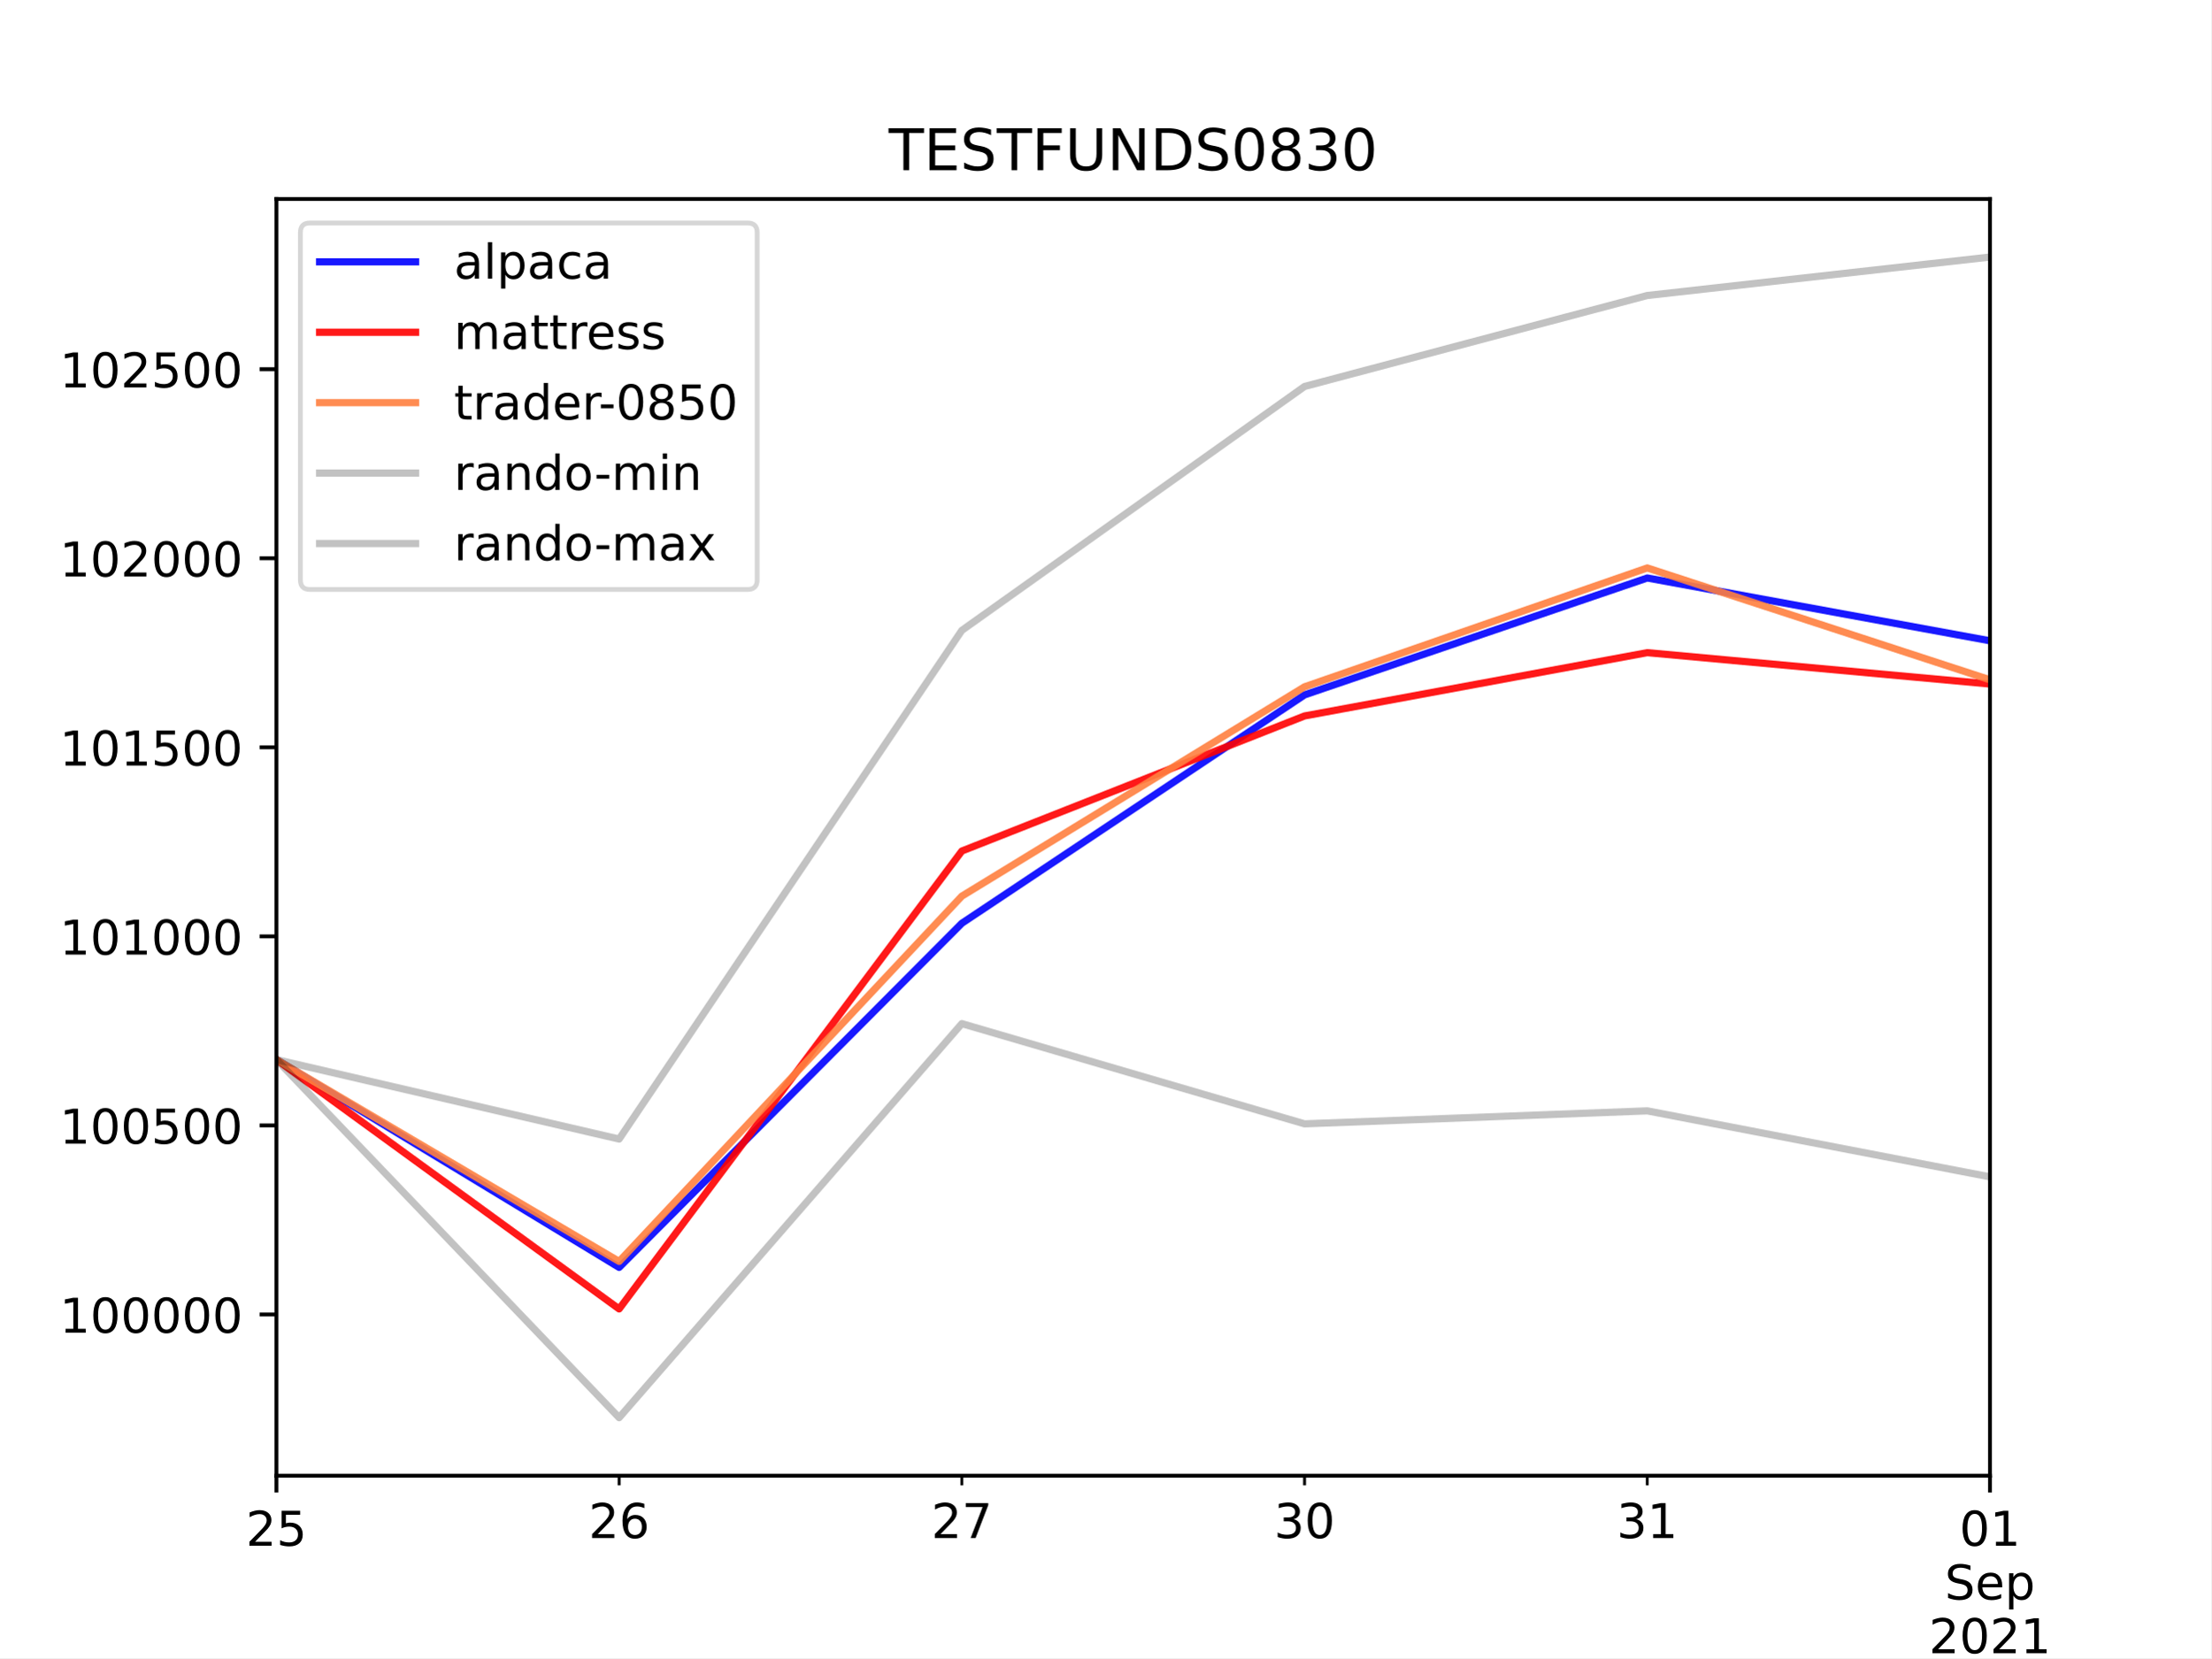
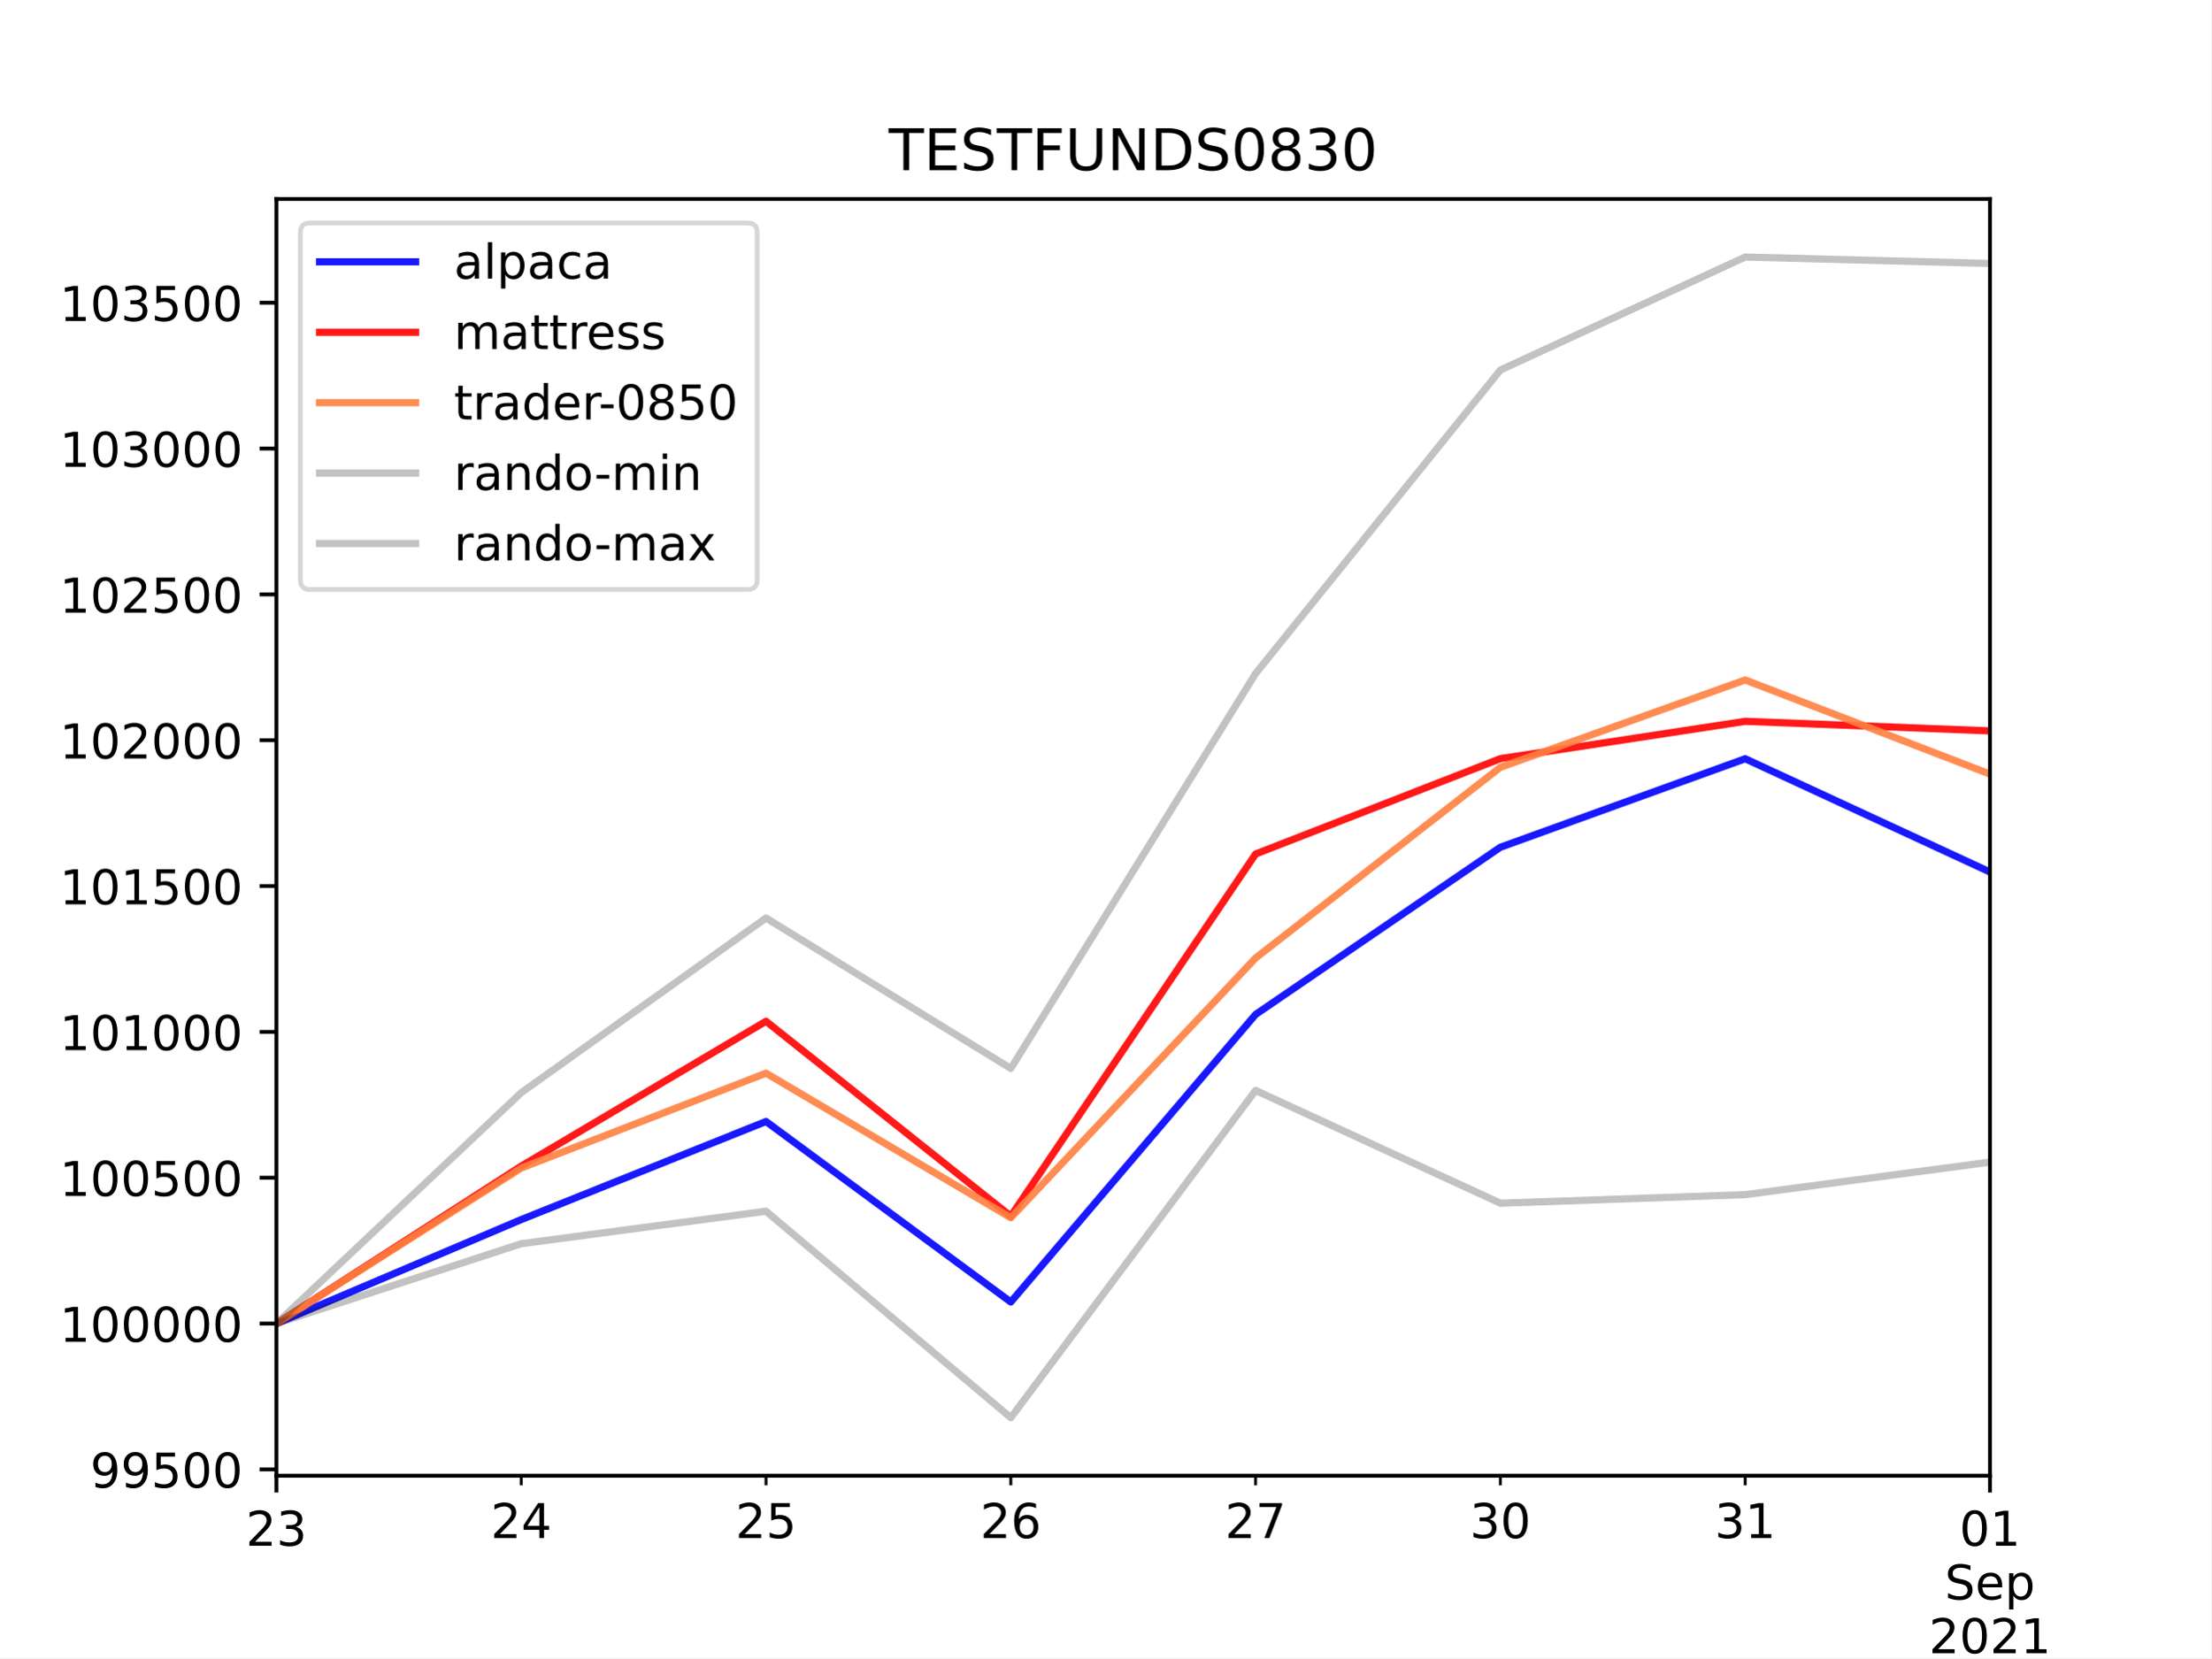
<svg xmlns="http://www.w3.org/2000/svg" xmlns:xlink="http://www.w3.org/1999/xlink" height="345.6pt" version="1.1" viewBox="0 0 460.8 345.6" width="460.8pt">
  <defs>
    <style type="text/css">*{stroke-linecap:butt;stroke-linejoin:round;}</style>
  </defs>
  <g id="figure_1">
    <g id="patch_1">
      <path d="M 0 345.6  L 460.8 345.6  L 460.8 0  L 0 0  z " style="fill:#ffffff;" />
    </g>
    <g id="axes_1">
      <g id="patch_2">
        <path d="M 57.6 307.584  L 414.72 307.584  L 414.72 41.472  L 57.6 41.472  z " style="fill:#ffffff;" />
      </g>
      <g id="matplotlib.axis_1">
        <g id="xtick_1">
          <g id="line2d_1">
            <defs>
-               <path d="M 0 0  L 0 3.5  " id="m83f026b68a" style="stroke:#000000;stroke-width:0.8;" />
-             </defs>
-             <g>
-               <use style="stroke:#000000;stroke-width:0.8;" x="57.6" xlink:href="#m83f026b68a" y="307.584" />
+               <path d="M 0 0  L 0 3.5  " id="m33ea3901c5" style="stroke:#000000;stroke-width:0.8;" />
+             </defs>
+             <g>
+               <use style="stroke:#000000;stroke-width:0.8;" x="57.6" xlink:href="#m33ea3901c5" y="307.584" />
            </g>
          </g>
          <g id="text_1">
            <g transform="translate(51.2375 322.1824)scale(0.1 -0.1)">
              <defs>
                <path d="M 1228 531  L 3431 531  L 3431 0  L 469 0  L 469 531  Q 828 903 1448 1529  Q 2069 2156 2228 2338  Q 2531 2678 2651 2914  Q 2772 3150 2772 3378  Q 2772 3750 2511 3984  Q 2250 4219 1831 4219  Q 1534 4219 1204 4116  Q 875 4013 500 3803  L 500 4441  Q 881 4594 1212 4672  Q 1544 4750 1819 4750  Q 2544 4750 2975 4387  Q 3406 4025 3406 3419  Q 3406 3131 3298 2873  Q 3191 2616 2906 2266  Q 2828 2175 2409 1742  Q 1991 1309 1228 531  z " id="DejaVuSans-32" transform="scale(0.015625)" />
-                 <path d="M 691 4666  L 3169 4666  L 3169 4134  L 1269 4134  L 1269 2991  Q 1406 3038 1543 3061  Q 1681 3084 1819 3084  Q 2600 3084 3056 2656  Q 3513 2228 3513 1497  Q 3513 744 3044 326  Q 2575 -91 1722 -91  Q 1428 -91 1123 -41  Q 819 9 494 109  L 494 744  Q 775 591 1075 516  Q 1375 441 1709 441  Q 2250 441 2565 725  Q 2881 1009 2881 1497  Q 2881 1984 2565 2268  Q 2250 2553 1709 2553  Q 1456 2553 1204 2497  Q 953 2441 691 2322  L 691 4666  z " id="DejaVuSans-35" transform="scale(0.015625)" />
+                 <path d="M 2597 2516  Q 3050 2419 3304 2112  Q 3559 1806 3559 1356  Q 3559 666 3084 287  Q 2609 -91 1734 -91  Q 1441 -91 1130 -33  Q 819 25 488 141  L 488 750  Q 750 597 1062 519  Q 1375 441 1716 441  Q 2309 441 2620 675  Q 2931 909 2931 1356  Q 2931 1769 2642 2001  Q 2353 2234 1838 2234  L 1294 2234  L 1294 2753  L 1863 2753  Q 2328 2753 2575 2939  Q 2822 3125 2822 3475  Q 2822 3834 2567 4026  Q 2313 4219 1838 4219  Q 1578 4219 1281 4162  Q 984 4106 628 3988  L 628 4550  Q 988 4650 1302 4700  Q 1616 4750 1894 4750  Q 2613 4750 3031 4423  Q 3450 4097 3450 3541  Q 3450 3153 3228 2886  Q 3006 2619 2597 2516  z " id="DejaVuSans-33" transform="scale(0.015625)" />
              </defs>
              <use xlink:href="#DejaVuSans-32" />
-               <use x="63.623" xlink:href="#DejaVuSans-35" />
+               <use x="63.623" xlink:href="#DejaVuSans-33" />
            </g>
          </g>
        </g>
        <g id="xtick_2">
          <g id="line2d_2">
            <g>
-               <use style="stroke:#000000;stroke-width:0.8;" x="414.72" xlink:href="#m83f026b68a" y="307.584" />
+               <use style="stroke:#000000;stroke-width:0.8;" x="414.72" xlink:href="#m33ea3901c5" y="307.584" />
            </g>
          </g>
          <g id="text_2">
            <g transform="translate(408.3575 322.1824)scale(0.1 -0.1)">
              <defs>
                <path d="M 2034 4250  Q 1547 4250 1301 3770  Q 1056 3291 1056 2328  Q 1056 1369 1301 889  Q 1547 409 2034 409  Q 2525 409 2770 889  Q 3016 1369 3016 2328  Q 3016 3291 2770 3770  Q 2525 4250 2034 4250  z M 2034 4750  Q 2819 4750 3233 4129  Q 3647 3509 3647 2328  Q 3647 1150 3233 529  Q 2819 -91 2034 -91  Q 1250 -91 836 529  Q 422 1150 422 2328  Q 422 3509 836 4129  Q 1250 4750 2034 4750  z " id="DejaVuSans-30" transform="scale(0.015625)" />
                <path d="M 794 531  L 1825 531  L 1825 4091  L 703 3866  L 703 4441  L 1819 4666  L 2450 4666  L 2450 531  L 3481 531  L 3481 0  L 794 0  L 794 531  z " id="DejaVuSans-31" transform="scale(0.015625)" />
              </defs>
              <use xlink:href="#DejaVuSans-30" />
              <use x="63.623" xlink:href="#DejaVuSans-31" />
            </g>
            <g transform="translate(405.295 333.3802)scale(0.1 -0.1)">
              <defs>
                <path d="M 3425 4513  L 3425 3897  Q 3066 4069 2747 4153  Q 2428 4238 2131 4238  Q 1616 4238 1336 4038  Q 1056 3838 1056 3469  Q 1056 3159 1242 3001  Q 1428 2844 1947 2747  L 2328 2669  Q 3034 2534 3370 2195  Q 3706 1856 3706 1288  Q 3706 609 3251 259  Q 2797 -91 1919 -91  Q 1588 -91 1214 -16  Q 841 59 441 206  L 441 856  Q 825 641 1194 531  Q 1563 422 1919 422  Q 2459 422 2753 634  Q 3047 847 3047 1241  Q 3047 1584 2836 1778  Q 2625 1972 2144 2069  L 1759 2144  Q 1053 2284 737 2584  Q 422 2884 422 3419  Q 422 4038 858 4394  Q 1294 4750 2059 4750  Q 2388 4750 2728 4690  Q 3069 4631 3425 4513  z " id="DejaVuSans-53" transform="scale(0.015625)" />
                <path d="M 3597 1894  L 3597 1613  L 953 1613  Q 991 1019 1311 708  Q 1631 397 2203 397  Q 2534 397 2845 478  Q 3156 559 3463 722  L 3463 178  Q 3153 47 2828 -22  Q 2503 -91 2169 -91  Q 1331 -91 842 396  Q 353 884 353 1716  Q 353 2575 817 3079  Q 1281 3584 2069 3584  Q 2775 3584 3186 3129  Q 3597 2675 3597 1894  z M 3022 2063  Q 3016 2534 2758 2815  Q 2500 3097 2075 3097  Q 1594 3097 1305 2825  Q 1016 2553 972 2059  L 3022 2063  z " id="DejaVuSans-65" transform="scale(0.015625)" />
                <path d="M 1159 525  L 1159 -1331  L 581 -1331  L 581 3500  L 1159 3500  L 1159 2969  Q 1341 3281 1617 3432  Q 1894 3584 2278 3584  Q 2916 3584 3314 3078  Q 3713 2572 3713 1747  Q 3713 922 3314 415  Q 2916 -91 2278 -91  Q 1894 -91 1617 61  Q 1341 213 1159 525  z M 3116 1747  Q 3116 2381 2855 2742  Q 2594 3103 2138 3103  Q 1681 3103 1420 2742  Q 1159 2381 1159 1747  Q 1159 1113 1420 752  Q 1681 391 2138 391  Q 2594 391 2855 752  Q 3116 1113 3116 1747  z " id="DejaVuSans-70" transform="scale(0.015625)" />
              </defs>
              <use xlink:href="#DejaVuSans-53" />
              <use x="63.477" xlink:href="#DejaVuSans-65" />
              <use x="125" xlink:href="#DejaVuSans-70" />
            </g>
            <g transform="translate(401.995 344.5781)scale(0.1 -0.1)">
              <use xlink:href="#DejaVuSans-32" />
              <use x="63.623" xlink:href="#DejaVuSans-30" />
              <use x="127.246" xlink:href="#DejaVuSans-32" />
              <use x="190.869" xlink:href="#DejaVuSans-31" />
            </g>
          </g>
        </g>
        <g id="xtick_3">
          <g id="line2d_3">
            <defs>
-               <path d="M 0 0  L 0 2  " id="m956bbdda8c" style="stroke:#000000;stroke-width:0.6;" />
-             </defs>
-             <g>
-               <use style="stroke:#000000;stroke-width:0.6;" x="129.024" xlink:href="#m956bbdda8c" y="307.584" />
+               <path d="M 0 0  L 0 2  " id="m2e38483966" style="stroke:#000000;stroke-width:0.6;" />
+             </defs>
+             <g>
+               <use style="stroke:#000000;stroke-width:0.6;" x="108.617" xlink:href="#m2e38483966" y="307.584" />
            </g>
          </g>
          <g id="text_3">
-             <g transform="translate(122.6615 320.5824)scale(0.1 -0.1)">
+             <g transform="translate(102.2546 320.5824)scale(0.1 -0.1)">
+               <defs>
+                 <path d="M 2419 4116  L 825 1625  L 2419 1625  L 2419 4116  z M 2253 4666  L 3047 4666  L 3047 1625  L 3713 1625  L 3713 1100  L 3047 1100  L 3047 0  L 2419 0  L 2419 1100  L 313 1100  L 313 1709  L 2253 4666  z " id="DejaVuSans-34" transform="scale(0.015625)" />
+               </defs>
+               <use xlink:href="#DejaVuSans-32" />
+               <use x="63.623" xlink:href="#DejaVuSans-34" />
+             </g>
+           </g>
+         </g>
+         <g id="xtick_4">
+           <g id="line2d_4">
+             <g>
+               <use style="stroke:#000000;stroke-width:0.6;" x="159.634" xlink:href="#m2e38483966" y="307.584" />
+             </g>
+           </g>
+           <g id="text_4">
+             <g transform="translate(153.2718 320.5824)scale(0.1 -0.1)">
+               <defs>
+                 <path d="M 691 4666  L 3169 4666  L 3169 4134  L 1269 4134  L 1269 2991  Q 1406 3038 1543 3061  Q 1681 3084 1819 3084  Q 2600 3084 3056 2656  Q 3513 2228 3513 1497  Q 3513 744 3044 326  Q 2575 -91 1722 -91  Q 1428 -91 1123 -41  Q 819 9 494 109  L 494 744  Q 775 591 1075 516  Q 1375 441 1709 441  Q 2250 441 2565 725  Q 2881 1009 2881 1497  Q 2881 1984 2565 2268  Q 2250 2553 1709 2553  Q 1456 2553 1204 2497  Q 953 2441 691 2322  L 691 4666  z " id="DejaVuSans-35" transform="scale(0.015625)" />
+               </defs>
+               <use xlink:href="#DejaVuSans-32" />
+               <use x="63.623" xlink:href="#DejaVuSans-35" />
+             </g>
+           </g>
+         </g>
+         <g id="xtick_5">
+           <g id="line2d_5">
+             <g>
+               <use style="stroke:#000000;stroke-width:0.6;" x="210.651" xlink:href="#m2e38483966" y="307.584" />
+             </g>
+           </g>
+           <g id="text_5">
+             <g transform="translate(204.2889 320.5824)scale(0.1 -0.1)">
              <defs>
                <path d="M 2113 2584  Q 1688 2584 1439 2293  Q 1191 2003 1191 1497  Q 1191 994 1439 701  Q 1688 409 2113 409  Q 2538 409 2786 701  Q 3034 994 3034 1497  Q 3034 2003 2786 2293  Q 2538 2584 2113 2584  z M 3366 4563  L 3366 3988  Q 3128 4100 2886 4159  Q 2644 4219 2406 4219  Q 1781 4219 1451 3797  Q 1122 3375 1075 2522  Q 1259 2794 1537 2939  Q 1816 3084 2150 3084  Q 2853 3084 3261 2657  Q 3669 2231 3669 1497  Q 3669 778 3244 343  Q 2819 -91 2113 -91  Q 1303 -91 875 529  Q 447 1150 447 2328  Q 447 3434 972 4092  Q 1497 4750 2381 4750  Q 2619 4750 2861 4703  Q 3103 4656 3366 4563  z " id="DejaVuSans-36" transform="scale(0.015625)" />
              </defs>
              <use xlink:href="#DejaVuSans-32" />
              <use x="63.623" xlink:href="#DejaVuSans-36" />
            </g>
          </g>
        </g>
-         <g id="xtick_4">
-           <g id="line2d_4">
-             <g>
-               <use style="stroke:#000000;stroke-width:0.6;" x="200.448" xlink:href="#m956bbdda8c" y="307.584" />
-             </g>
-           </g>
-           <g id="text_4">
-             <g transform="translate(194.0855 320.5824)scale(0.1 -0.1)">
+         <g id="xtick_6">
+           <g id="line2d_6">
+             <g>
+               <use style="stroke:#000000;stroke-width:0.6;" x="261.669" xlink:href="#m2e38483966" y="307.584" />
+             </g>
+           </g>
+           <g id="text_6">
+             <g transform="translate(255.3061 320.5824)scale(0.1 -0.1)">
              <defs>
                <path d="M 525 4666  L 3525 4666  L 3525 4397  L 1831 0  L 1172 0  L 2766 4134  L 525 4134  L 525 4666  z " id="DejaVuSans-37" transform="scale(0.015625)" />
              </defs>
              <use xlink:href="#DejaVuSans-32" />
              <use x="63.623" xlink:href="#DejaVuSans-37" />
            </g>
          </g>
        </g>
-         <g id="xtick_5">
-           <g id="line2d_5">
-             <g>
-               <use style="stroke:#000000;stroke-width:0.6;" x="271.872" xlink:href="#m956bbdda8c" y="307.584" />
-             </g>
-           </g>
-           <g id="text_5">
-             <g transform="translate(265.5095 320.5824)scale(0.1 -0.1)">
-               <defs>
-                 <path d="M 2597 2516  Q 3050 2419 3304 2112  Q 3559 1806 3559 1356  Q 3559 666 3084 287  Q 2609 -91 1734 -91  Q 1441 -91 1130 -33  Q 819 25 488 141  L 488 750  Q 750 597 1062 519  Q 1375 441 1716 441  Q 2309 441 2620 675  Q 2931 909 2931 1356  Q 2931 1769 2642 2001  Q 2353 2234 1838 2234  L 1294 2234  L 1294 2753  L 1863 2753  Q 2328 2753 2575 2939  Q 2822 3125 2822 3475  Q 2822 3834 2567 4026  Q 2313 4219 1838 4219  Q 1578 4219 1281 4162  Q 984 4106 628 3988  L 628 4550  Q 988 4650 1302 4700  Q 1616 4750 1894 4750  Q 2613 4750 3031 4423  Q 3450 4097 3450 3541  Q 3450 3153 3228 2886  Q 3006 2619 2597 2516  z " id="DejaVuSans-33" transform="scale(0.015625)" />
-               </defs>
+         <g id="xtick_7">
+           <g id="line2d_7">
+             <g>
+               <use style="stroke:#000000;stroke-width:0.6;" x="312.686" xlink:href="#m2e38483966" y="307.584" />
+             </g>
+           </g>
+           <g id="text_7">
+             <g transform="translate(306.3232 320.5824)scale(0.1 -0.1)">
              <use xlink:href="#DejaVuSans-33" />
              <use x="63.623" xlink:href="#DejaVuSans-30" />
            </g>
          </g>
        </g>
-         <g id="xtick_6">
-           <g id="line2d_6">
-             <g>
-               <use style="stroke:#000000;stroke-width:0.6;" x="343.296" xlink:href="#m956bbdda8c" y="307.584" />
-             </g>
-           </g>
-           <g id="text_6">
-             <g transform="translate(336.9335 320.5824)scale(0.1 -0.1)">
+         <g id="xtick_8">
+           <g id="line2d_8">
+             <g>
+               <use style="stroke:#000000;stroke-width:0.6;" x="363.703" xlink:href="#m2e38483966" y="307.584" />
+             </g>
+           </g>
+           <g id="text_8">
+             <g transform="translate(357.3404 320.5824)scale(0.1 -0.1)">
              <use xlink:href="#DejaVuSans-33" />
              <use x="63.623" xlink:href="#DejaVuSans-31" />
            </g>
          </g>
        </g>
-         <g id="text_7">
+         <g id="text_9">
          <g transform="translate(224.885 358.2562)scale(0.1 -0.1)">
            <defs>
              <path d="M 2906 2969  L 2906 4863  L 3481 4863  L 3481 0  L 2906 0  L 2906 525  Q 2725 213 2448 61  Q 2172 -91 1784 -91  Q 1150 -91 751 415  Q 353 922 353 1747  Q 353 2572 751 3078  Q 1150 3584 1784 3584  Q 2172 3584 2448 3432  Q 2725 3281 2906 2969  z M 947 1747  Q 947 1113 1208 752  Q 1469 391 1925 391  Q 2381 391 2643 752  Q 2906 1113 2906 1747  Q 2906 2381 2643 2742  Q 2381 3103 1925 3103  Q 1469 3103 1208 2742  Q 947 2381 947 1747  z " id="DejaVuSans-64" transform="scale(0.015625)" />
              <path d="M 2194 1759  Q 1497 1759 1228 1600  Q 959 1441 959 1056  Q 959 750 1161 570  Q 1363 391 1709 391  Q 2188 391 2477 730  Q 2766 1069 2766 1631  L 2766 1759  L 2194 1759  z M 3341 1997  L 3341 0  L 2766 0  L 2766 531  Q 2569 213 2275 61  Q 1981 -91 1556 -91  Q 1019 -91 701 211  Q 384 513 384 1019  Q 384 1609 779 1909  Q 1175 2209 1959 2209  L 2766 2209  L 2766 2266  Q 2766 2663 2505 2880  Q 2244 3097 1772 3097  Q 1472 3097 1187 3025  Q 903 2953 641 2809  L 641 3341  Q 956 3463 1253 3523  Q 1550 3584 1831 3584  Q 2591 3584 2966 3190  Q 3341 2797 3341 1997  z " id="DejaVuSans-61" transform="scale(0.015625)" />
              <path d="M 1172 4494  L 1172 3500  L 2356 3500  L 2356 3053  L 1172 3053  L 1172 1153  Q 1172 725 1289 603  Q 1406 481 1766 481  L 2356 481  L 2356 0  L 1766 0  Q 1100 0 847 248  Q 594 497 594 1153  L 594 3053  L 172 3053  L 172 3500  L 594 3500  L 594 4494  L 1172 4494  z " id="DejaVuSans-74" transform="scale(0.015625)" />
            </defs>
            <use xlink:href="#DejaVuSans-64" />
            <use x="63.477" xlink:href="#DejaVuSans-61" />
            <use x="124.756" xlink:href="#DejaVuSans-74" />
            <use x="163.965" xlink:href="#DejaVuSans-65" />
          </g>
        </g>
      </g>
      <g id="matplotlib.axis_2">
        <g id="ytick_1">
-           <g id="line2d_7">
-             <defs>
-               <path d="M 0 0  L -3.5 0  " id="m41b38ff2c0" style="stroke:#000000;stroke-width:0.8;" />
-             </defs>
-             <g>
-               <use style="stroke:#000000;stroke-width:0.8;" x="57.6" xlink:href="#m41b38ff2c0" y="273.984" />
-             </g>
-           </g>
-           <g id="text_8">
-             <g transform="translate(12.425 277.7832)scale(0.1 -0.1)">
+           <g id="line2d_9">
+             <defs>
+               <path d="M 0 0  L -3.5 0  " id="mf60f0eeb98" style="stroke:#000000;stroke-width:0.8;" />
+             </defs>
+             <g>
+               <use style="stroke:#000000;stroke-width:0.8;" x="57.6" xlink:href="#mf60f0eeb98" y="306.274" />
+             </g>
+           </g>
+           <g id="text_10">
+             <g transform="translate(18.7875 310.0729)scale(0.1 -0.1)">
+               <defs>
+                 <path d="M 703 97  L 703 672  Q 941 559 1184 500  Q 1428 441 1663 441  Q 2288 441 2617 861  Q 2947 1281 2994 2138  Q 2813 1869 2534 1725  Q 2256 1581 1919 1581  Q 1219 1581 811 2004  Q 403 2428 403 3163  Q 403 3881 828 4315  Q 1253 4750 1959 4750  Q 2769 4750 3195 4129  Q 3622 3509 3622 2328  Q 3622 1225 3098 567  Q 2575 -91 1691 -91  Q 1453 -91 1209 -44  Q 966 3 703 97  z M 1959 2075  Q 2384 2075 2632 2365  Q 2881 2656 2881 3163  Q 2881 3666 2632 3958  Q 2384 4250 1959 4250  Q 1534 4250 1286 3958  Q 1038 3666 1038 3163  Q 1038 2656 1286 2365  Q 1534 2075 1959 2075  z " id="DejaVuSans-39" transform="scale(0.015625)" />
+               </defs>
+               <use xlink:href="#DejaVuSans-39" />
+               <use x="63.623" xlink:href="#DejaVuSans-39" />
+               <use x="127.246" xlink:href="#DejaVuSans-35" />
+               <use x="190.869" xlink:href="#DejaVuSans-30" />
+               <use x="254.492" xlink:href="#DejaVuSans-30" />
+             </g>
+           </g>
+         </g>
+         <g id="ytick_2">
+           <g id="line2d_10">
+             <g>
+               <use style="stroke:#000000;stroke-width:0.8;" x="57.6" xlink:href="#mf60f0eeb98" y="275.876" />
+             </g>
+           </g>
+           <g id="text_11">
+             <g transform="translate(12.425 279.6751)scale(0.1 -0.1)">
              <use xlink:href="#DejaVuSans-31" />
              <use x="63.623" xlink:href="#DejaVuSans-30" />
              <use x="127.246" xlink:href="#DejaVuSans-30" />
              <use x="190.869" xlink:href="#DejaVuSans-30" />
              <use x="254.492" xlink:href="#DejaVuSans-30" />
              <use x="318.115" xlink:href="#DejaVuSans-30" />
            </g>
          </g>
        </g>
-         <g id="ytick_2">
-           <g id="line2d_8">
-             <g>
-               <use style="stroke:#000000;stroke-width:0.8;" x="57.6" xlink:href="#m41b38ff2c0" y="234.577" />
-             </g>
-           </g>
-           <g id="text_9">
-             <g transform="translate(12.425 238.3757)scale(0.1 -0.1)">
+         <g id="ytick_3">
+           <g id="line2d_11">
+             <g>
+               <use style="stroke:#000000;stroke-width:0.8;" x="57.6" xlink:href="#mf60f0eeb98" y="245.478" />
+             </g>
+           </g>
+           <g id="text_12">
+             <g transform="translate(12.425 249.2774)scale(0.1 -0.1)">
              <use xlink:href="#DejaVuSans-31" />
              <use x="63.623" xlink:href="#DejaVuSans-30" />
              <use x="127.246" xlink:href="#DejaVuSans-30" />
              <use x="190.869" xlink:href="#DejaVuSans-35" />
              <use x="254.492" xlink:href="#DejaVuSans-30" />
              <use x="318.115" xlink:href="#DejaVuSans-30" />
            </g>
          </g>
        </g>
-         <g id="ytick_3">
-           <g id="line2d_9">
-             <g>
-               <use style="stroke:#000000;stroke-width:0.8;" x="57.6" xlink:href="#m41b38ff2c0" y="195.169" />
-             </g>
-           </g>
-           <g id="text_10">
-             <g transform="translate(12.425 198.9683)scale(0.1 -0.1)">
+         <g id="ytick_4">
+           <g id="line2d_12">
+             <g>
+               <use style="stroke:#000000;stroke-width:0.8;" x="57.6" xlink:href="#mf60f0eeb98" y="215.08" />
+             </g>
+           </g>
+           <g id="text_13">
+             <g transform="translate(12.425 218.8796)scale(0.1 -0.1)">
              <use xlink:href="#DejaVuSans-31" />
              <use x="63.623" xlink:href="#DejaVuSans-30" />
              <use x="127.246" xlink:href="#DejaVuSans-31" />
              <use x="190.869" xlink:href="#DejaVuSans-30" />
              <use x="254.492" xlink:href="#DejaVuSans-30" />
              <use x="318.115" xlink:href="#DejaVuSans-30" />
            </g>
          </g>
        </g>
-         <g id="ytick_4">
-           <g id="line2d_10">
-             <g>
-               <use style="stroke:#000000;stroke-width:0.8;" x="57.6" xlink:href="#m41b38ff2c0" y="155.762" />
-             </g>
-           </g>
-           <g id="text_11">
-             <g transform="translate(12.425 159.5608)scale(0.1 -0.1)">
+         <g id="ytick_5">
+           <g id="line2d_13">
+             <g>
+               <use style="stroke:#000000;stroke-width:0.8;" x="57.6" xlink:href="#mf60f0eeb98" y="184.683" />
+             </g>
+           </g>
+           <g id="text_14">
+             <g transform="translate(12.425 188.4819)scale(0.1 -0.1)">
              <use xlink:href="#DejaVuSans-31" />
              <use x="63.623" xlink:href="#DejaVuSans-30" />
              <use x="127.246" xlink:href="#DejaVuSans-31" />
              <use x="190.869" xlink:href="#DejaVuSans-35" />
              <use x="254.492" xlink:href="#DejaVuSans-30" />
              <use x="318.115" xlink:href="#DejaVuSans-30" />
            </g>
          </g>
        </g>
-         <g id="ytick_5">
-           <g id="line2d_11">
-             <g>
-               <use style="stroke:#000000;stroke-width:0.8;" x="57.6" xlink:href="#m41b38ff2c0" y="116.354" />
-             </g>
-           </g>
-           <g id="text_12">
-             <g transform="translate(12.425 120.1533)scale(0.1 -0.1)">
+         <g id="ytick_6">
+           <g id="line2d_14">
+             <g>
+               <use style="stroke:#000000;stroke-width:0.8;" x="57.6" xlink:href="#mf60f0eeb98" y="154.285" />
+             </g>
+           </g>
+           <g id="text_15">
+             <g transform="translate(12.425 158.0841)scale(0.1 -0.1)">
              <use xlink:href="#DejaVuSans-31" />
              <use x="63.623" xlink:href="#DejaVuSans-30" />
              <use x="127.246" xlink:href="#DejaVuSans-32" />
              <use x="190.869" xlink:href="#DejaVuSans-30" />
              <use x="254.492" xlink:href="#DejaVuSans-30" />
              <use x="318.115" xlink:href="#DejaVuSans-30" />
            </g>
          </g>
        </g>
-         <g id="ytick_6">
-           <g id="line2d_12">
-             <g>
-               <use style="stroke:#000000;stroke-width:0.8;" x="57.6" xlink:href="#m41b38ff2c0" y="76.947" />
-             </g>
-           </g>
-           <g id="text_13">
-             <g transform="translate(12.425 80.74584)scale(0.1 -0.1)">
+         <g id="ytick_7">
+           <g id="line2d_15">
+             <g>
+               <use style="stroke:#000000;stroke-width:0.8;" x="57.6" xlink:href="#mf60f0eeb98" y="123.887" />
+             </g>
+           </g>
+           <g id="text_16">
+             <g transform="translate(12.425 127.6864)scale(0.1 -0.1)">
              <use xlink:href="#DejaVuSans-31" />
              <use x="63.623" xlink:href="#DejaVuSans-30" />
              <use x="127.246" xlink:href="#DejaVuSans-32" />
              <use x="190.869" xlink:href="#DejaVuSans-35" />
              <use x="254.492" xlink:href="#DejaVuSans-30" />
              <use x="318.115" xlink:href="#DejaVuSans-30" />
            </g>
          </g>
        </g>
-       </g>
-       <g id="line2d_13">
-         <path clip-path="url(#p13b6b72cc1)" d="M 57.6 220.858  L 129.024 264.169  L 200.448 192.437  L 271.872 144.835  L 343.296 120.468  L 414.72 133.558  " style="fill:none;stroke:#0000ff;stroke-linecap:square;stroke-opacity:0.9;stroke-width:1.5;" />
-       </g>
-       <g id="line2d_14">
-         <path clip-path="url(#p13b6b72cc1)" d="M 57.6 220.858  L 129.024 272.825  L 200.448 177.381  L 271.872 149.223  L 343.296 136.032  L 414.72 142.571  " style="fill:none;stroke:#ff0000;stroke-linecap:square;stroke-opacity:0.9;stroke-width:1.5;" />
-       </g>
-       <g id="line2d_15">
-         <path clip-path="url(#p13b6b72cc1)" d="M 57.6 220.858  L 129.024 262.923  L 200.448 186.782  L 271.872 143.147  L 343.296 118.372  L 414.72 141.686  " style="fill:none;stroke:#ff8040;stroke-linecap:square;stroke-opacity:0.9;stroke-width:1.5;" />
-       </g>
-       <g id="line2d_16">
-         <path clip-path="url(#p13b6b72cc1)" d="M 57.6 220.858  L 129.024 295.488  L 200.448 213.357  L 271.872 234.246  L 343.296 231.54  L 414.72 245.299  " style="fill:none;stroke:#0d0d0d;stroke-linecap:square;stroke-opacity:0.25;stroke-width:1.5;" />
-       </g>
-       <g id="line2d_17">
-         <path clip-path="url(#p13b6b72cc1)" d="M 57.6 220.858  L 129.024 237.417  L 200.448 131.387  L 271.872 80.545  L 343.296 61.585  L 414.72 53.568  " style="fill:none;stroke:#0d0d0d;stroke-linecap:square;stroke-opacity:0.25;stroke-width:1.5;" />
+         <g id="ytick_8">
+           <g id="line2d_16">
+             <g>
+               <use style="stroke:#000000;stroke-width:0.8;" x="57.6" xlink:href="#mf60f0eeb98" y="93.489" />
+             </g>
+           </g>
+           <g id="text_17">
+             <g transform="translate(12.425 97.28863)scale(0.1 -0.1)">
+               <use xlink:href="#DejaVuSans-31" />
+               <use x="63.623" xlink:href="#DejaVuSans-30" />
+               <use x="127.246" xlink:href="#DejaVuSans-33" />
+               <use x="190.869" xlink:href="#DejaVuSans-30" />
+               <use x="254.492" xlink:href="#DejaVuSans-30" />
+               <use x="318.115" xlink:href="#DejaVuSans-30" />
+             </g>
+           </g>
+         </g>
+         <g id="ytick_9">
+           <g id="line2d_17">
+             <g>
+               <use style="stroke:#000000;stroke-width:0.8;" x="57.6" xlink:href="#mf60f0eeb98" y="63.092" />
+             </g>
+           </g>
+           <g id="text_18">
+             <g transform="translate(12.425 66.89088)scale(0.1 -0.1)">
+               <use xlink:href="#DejaVuSans-31" />
+               <use x="63.623" xlink:href="#DejaVuSans-30" />
+               <use x="127.246" xlink:href="#DejaVuSans-33" />
+               <use x="190.869" xlink:href="#DejaVuSans-35" />
+               <use x="254.492" xlink:href="#DejaVuSans-30" />
+               <use x="318.115" xlink:href="#DejaVuSans-30" />
+             </g>
+           </g>
+         </g>
+       </g>
+       <g id="line2d_18">
+         <path clip-path="url(#p02c487a4c3)" d="M 57.6 275.876  L 108.617 254.204  L 159.634 233.752  L 210.651 271.379  L 261.669 211.446  L 312.686 176.589  L 363.703 158.144  L 414.72 181.755  " style="fill:none;stroke:#0000ff;stroke-linecap:square;stroke-opacity:0.9;stroke-width:1.5;" />
+       </g>
+       <g id="line2d_19">
+         <path clip-path="url(#p02c487a4c3)" d="M 57.6 275.876  L 108.617 243.064  L 159.634 212.862  L 210.651 253.493  L 261.669 178.002  L 312.686 158.122  L 363.703 150.344  L 414.72 152.341  " style="fill:none;stroke:#ff0000;stroke-linecap:square;stroke-opacity:0.9;stroke-width:1.5;" />
+       </g>
+       <g id="line2d_20">
+         <path clip-path="url(#p02c487a4c3)" d="M 57.6 275.876  L 108.617 243.466  L 159.634 223.686  L 210.651 253.815  L 261.669 199.683  L 312.686 159.927  L 363.703 141.725  L 414.72 161.345  " style="fill:none;stroke:#ff8040;stroke-linecap:square;stroke-opacity:0.9;stroke-width:1.5;" />
+       </g>
+       <g id="line2d_21">
+         <path clip-path="url(#p02c487a4c3)" d="M 57.6 275.876  L 108.617 259.231  L 159.634 252.461  L 210.651 295.488  L 261.669 227.279  L 312.686 250.787  L 363.703 249.008  L 414.72 242.219  " style="fill:none;stroke:#0d0d0d;stroke-linecap:square;stroke-opacity:0.25;stroke-width:1.5;" />
+       </g>
+       <g id="line2d_22">
+         <path clip-path="url(#p02c487a4c3)" d="M 57.6 275.876  L 108.617 227.754  L 159.634 191.339  L 210.651 222.701  L 261.669 140.384  L 312.686 77.125  L 363.703 53.568  L 414.72 54.909  " style="fill:none;stroke:#0d0d0d;stroke-linecap:square;stroke-opacity:0.25;stroke-width:1.5;" />
      </g>
      <g id="patch_3">
        <path d="M 57.6 307.584  L 57.6 41.472  " style="fill:none;stroke:#000000;stroke-linecap:square;stroke-linejoin:miter;stroke-width:0.8;" />
      </g>
      <g id="patch_4">
        <path d="M 414.72 307.584  L 414.72 41.472  " style="fill:none;stroke:#000000;stroke-linecap:square;stroke-linejoin:miter;stroke-width:0.8;" />
      </g>
      <g id="patch_5">
        <path d="M 57.6 307.584  L 414.72 307.584  " style="fill:none;stroke:#000000;stroke-linecap:square;stroke-linejoin:miter;stroke-width:0.8;" />
      </g>
      <g id="patch_6">
        <path d="M 57.6 41.472  L 414.72 41.472  " style="fill:none;stroke:#000000;stroke-linecap:square;stroke-linejoin:miter;stroke-width:0.8;" />
      </g>
-       <g id="text_14">
+       <g id="text_19">
        <g transform="translate(185.2003 35.472)scale(0.12 -0.12)">
          <defs>
            <path d="M -19 4666  L 3928 4666  L 3928 4134  L 2272 4134  L 2272 0  L 1638 0  L 1638 4134  L -19 4134  L -19 4666  z " id="DejaVuSans-54" transform="scale(0.015625)" />
            <path d="M 628 4666  L 3578 4666  L 3578 4134  L 1259 4134  L 1259 2753  L 3481 2753  L 3481 2222  L 1259 2222  L 1259 531  L 3634 531  L 3634 0  L 628 0  L 628 4666  z " id="DejaVuSans-45" transform="scale(0.015625)" />
            <path d="M 628 4666  L 3309 4666  L 3309 4134  L 1259 4134  L 1259 2759  L 3109 2759  L 3109 2228  L 1259 2228  L 1259 0  L 628 0  L 628 4666  z " id="DejaVuSans-46" transform="scale(0.015625)" />
            <path d="M 556 4666  L 1191 4666  L 1191 1831  Q 1191 1081 1462 751  Q 1734 422 2344 422  Q 2950 422 3222 751  Q 3494 1081 3494 1831  L 3494 4666  L 4128 4666  L 4128 1753  Q 4128 841 3676 375  Q 3225 -91 2344 -91  Q 1459 -91 1007 375  Q 556 841 556 1753  L 556 4666  z " id="DejaVuSans-55" transform="scale(0.015625)" />
            <path d="M 628 4666  L 1478 4666  L 3547 763  L 3547 4666  L 4159 4666  L 4159 0  L 3309 0  L 1241 3903  L 1241 0  L 628 0  L 628 4666  z " id="DejaVuSans-4e" transform="scale(0.015625)" />
            <path d="M 1259 4147  L 1259 519  L 2022 519  Q 2988 519 3436 956  Q 3884 1394 3884 2338  Q 3884 3275 3436 3711  Q 2988 4147 2022 4147  L 1259 4147  z M 628 4666  L 1925 4666  Q 3281 4666 3915 4102  Q 4550 3538 4550 2338  Q 4550 1131 3912 565  Q 3275 0 1925 0  L 628 0  L 628 4666  z " id="DejaVuSans-44" transform="scale(0.015625)" />
            <path d="M 2034 2216  Q 1584 2216 1326 1975  Q 1069 1734 1069 1313  Q 1069 891 1326 650  Q 1584 409 2034 409  Q 2484 409 2743 651  Q 3003 894 3003 1313  Q 3003 1734 2745 1975  Q 2488 2216 2034 2216  z M 1403 2484  Q 997 2584 770 2862  Q 544 3141 544 3541  Q 544 4100 942 4425  Q 1341 4750 2034 4750  Q 2731 4750 3128 4425  Q 3525 4100 3525 3541  Q 3525 3141 3298 2862  Q 3072 2584 2669 2484  Q 3125 2378 3379 2068  Q 3634 1759 3634 1313  Q 3634 634 3220 271  Q 2806 -91 2034 -91  Q 1263 -91 848 271  Q 434 634 434 1313  Q 434 1759 690 2068  Q 947 2378 1403 2484  z M 1172 3481  Q 1172 3119 1398 2916  Q 1625 2713 2034 2713  Q 2441 2713 2670 2916  Q 2900 3119 2900 3481  Q 2900 3844 2670 4047  Q 2441 4250 2034 4250  Q 1625 4250 1398 4047  Q 1172 3844 1172 3481  z " id="DejaVuSans-38" transform="scale(0.015625)" />
          </defs>
          <use xlink:href="#DejaVuSans-54" />
          <use x="61.084" xlink:href="#DejaVuSans-45" />
          <use x="124.268" xlink:href="#DejaVuSans-53" />
          <use x="187.744" xlink:href="#DejaVuSans-54" />
          <use x="248.828" xlink:href="#DejaVuSans-46" />
          <use x="306.348" xlink:href="#DejaVuSans-55" />
          <use x="379.541" xlink:href="#DejaVuSans-4e" />
          <use x="454.346" xlink:href="#DejaVuSans-44" />
          <use x="531.348" xlink:href="#DejaVuSans-53" />
          <use x="594.824" xlink:href="#DejaVuSans-30" />
          <use x="658.447" xlink:href="#DejaVuSans-38" />
          <use x="722.07" xlink:href="#DejaVuSans-33" />
          <use x="785.693" xlink:href="#DejaVuSans-30" />
        </g>
      </g>
      <g id="legend_1">
        <g id="patch_7">
          <path d="M 64.6 122.863  L 155.792 122.863  Q 157.792 122.863 157.792 120.863  L 157.792 48.472  Q 157.792 46.472 155.792 46.472  L 64.6 46.472  Q 62.6 46.472 62.6 48.472  L 62.6 120.863  Q 62.6 122.863 64.6 122.863  z " style="fill:#ffffff;opacity:0.8;stroke:#cccccc;stroke-linejoin:miter;" />
        </g>
-         <g id="line2d_18">
+         <g id="line2d_23">
          <path d="M 66.6 54.57  L 86.6 54.57  " style="fill:none;stroke:#0000ff;stroke-linecap:square;stroke-opacity:0.9;stroke-width:1.5;" />
        </g>
-         <g id="line2d_19" />
-         <g id="text_15">
+         <g id="line2d_24" />
+         <g id="text_20">
          <g transform="translate(94.6 58.07044)scale(0.1 -0.1)">
            <defs>
              <path d="M 603 4863  L 1178 4863  L 1178 0  L 603 0  L 603 4863  z " id="DejaVuSans-6c" transform="scale(0.015625)" />
              <path d="M 3122 3366  L 3122 2828  Q 2878 2963 2633 3030  Q 2388 3097 2138 3097  Q 1578 3097 1268 2742  Q 959 2388 959 1747  Q 959 1106 1268 751  Q 1578 397 2138 397  Q 2388 397 2633 464  Q 2878 531 3122 666  L 3122 134  Q 2881 22 2623 -34  Q 2366 -91 2075 -91  Q 1284 -91 818 406  Q 353 903 353 1747  Q 353 2603 823 3093  Q 1294 3584 2113 3584  Q 2378 3584 2631 3529  Q 2884 3475 3122 3366  z " id="DejaVuSans-63" transform="scale(0.015625)" />
            </defs>
            <use xlink:href="#DejaVuSans-61" />
            <use x="61.279" xlink:href="#DejaVuSans-6c" />
            <use x="89.062" xlink:href="#DejaVuSans-70" />
            <use x="152.539" xlink:href="#DejaVuSans-61" />
            <use x="213.818" xlink:href="#DejaVuSans-63" />
            <use x="268.799" xlink:href="#DejaVuSans-61" />
          </g>
        </g>
-         <g id="line2d_20">
+         <g id="line2d_25">
          <path d="M 66.6 69.249  L 86.6 69.249  " style="fill:none;stroke:#ff0000;stroke-linecap:square;stroke-opacity:0.9;stroke-width:1.5;" />
        </g>
-         <g id="line2d_21" />
-         <g id="text_16">
+         <g id="line2d_26" />
+         <g id="text_21">
          <g transform="translate(94.6 72.74856)scale(0.1 -0.1)">
            <defs>
              <path d="M 3328 2828  Q 3544 3216 3844 3400  Q 4144 3584 4550 3584  Q 5097 3584 5394 3201  Q 5691 2819 5691 2113  L 5691 0  L 5113 0  L 5113 2094  Q 5113 2597 4934 2840  Q 4756 3084 4391 3084  Q 3944 3084 3684 2787  Q 3425 2491 3425 1978  L 3425 0  L 2847 0  L 2847 2094  Q 2847 2600 2669 2842  Q 2491 3084 2119 3084  Q 1678 3084 1418 2786  Q 1159 2488 1159 1978  L 1159 0  L 581 0  L 581 3500  L 1159 3500  L 1159 2956  Q 1356 3278 1631 3431  Q 1906 3584 2284 3584  Q 2666 3584 2933 3390  Q 3200 3197 3328 2828  z " id="DejaVuSans-6d" transform="scale(0.015625)" />
              <path d="M 2631 2963  Q 2534 3019 2420 3045  Q 2306 3072 2169 3072  Q 1681 3072 1420 2755  Q 1159 2438 1159 1844  L 1159 0  L 581 0  L 581 3500  L 1159 3500  L 1159 2956  Q 1341 3275 1631 3429  Q 1922 3584 2338 3584  Q 2397 3584 2469 3576  Q 2541 3569 2628 3553  L 2631 2963  z " id="DejaVuSans-72" transform="scale(0.015625)" />
              <path d="M 2834 3397  L 2834 2853  Q 2591 2978 2328 3040  Q 2066 3103 1784 3103  Q 1356 3103 1142 2972  Q 928 2841 928 2578  Q 928 2378 1081 2264  Q 1234 2150 1697 2047  L 1894 2003  Q 2506 1872 2764 1633  Q 3022 1394 3022 966  Q 3022 478 2636 193  Q 2250 -91 1575 -91  Q 1294 -91 989 -36  Q 684 19 347 128  L 347 722  Q 666 556 975 473  Q 1284 391 1588 391  Q 1994 391 2212 530  Q 2431 669 2431 922  Q 2431 1156 2273 1281  Q 2116 1406 1581 1522  L 1381 1569  Q 847 1681 609 1914  Q 372 2147 372 2553  Q 372 3047 722 3315  Q 1072 3584 1716 3584  Q 2034 3584 2315 3537  Q 2597 3491 2834 3397  z " id="DejaVuSans-73" transform="scale(0.015625)" />
            </defs>
            <use xlink:href="#DejaVuSans-6d" />
            <use x="97.412" xlink:href="#DejaVuSans-61" />
            <use x="158.691" xlink:href="#DejaVuSans-74" />
            <use x="197.9" xlink:href="#DejaVuSans-74" />
            <use x="237.109" xlink:href="#DejaVuSans-72" />
            <use x="275.973" xlink:href="#DejaVuSans-65" />
            <use x="337.496" xlink:href="#DejaVuSans-73" />
            <use x="389.596" xlink:href="#DejaVuSans-73" />
          </g>
        </g>
-         <g id="line2d_22">
+         <g id="line2d_27">
          <path d="M 66.6 83.927  L 86.6 83.927  " style="fill:none;stroke:#ff8040;stroke-linecap:square;stroke-opacity:0.9;stroke-width:1.5;" />
        </g>
-         <g id="line2d_23" />
-         <g id="text_17">
+         <g id="line2d_28" />
+         <g id="text_22">
          <g transform="translate(94.6 87.42669)scale(0.1 -0.1)">
            <defs>
              <path d="M 313 2009  L 1997 2009  L 1997 1497  L 313 1497  L 313 2009  z " id="DejaVuSans-2d" transform="scale(0.015625)" />
            </defs>
            <use xlink:href="#DejaVuSans-74" />
            <use x="39.209" xlink:href="#DejaVuSans-72" />
            <use x="80.322" xlink:href="#DejaVuSans-61" />
            <use x="141.602" xlink:href="#DejaVuSans-64" />
            <use x="205.078" xlink:href="#DejaVuSans-65" />
            <use x="266.602" xlink:href="#DejaVuSans-72" />
            <use x="301.34" xlink:href="#DejaVuSans-2d" />
            <use x="337.424" xlink:href="#DejaVuSans-30" />
            <use x="401.047" xlink:href="#DejaVuSans-38" />
            <use x="464.67" xlink:href="#DejaVuSans-35" />
            <use x="528.293" xlink:href="#DejaVuSans-30" />
          </g>
        </g>
-         <g id="line2d_24">
+         <g id="line2d_29">
          <path d="M 66.6 98.605  L 86.6 98.605  " style="fill:none;stroke:#0d0d0d;stroke-linecap:square;stroke-opacity:0.25;stroke-width:1.5;" />
        </g>
-         <g id="line2d_25" />
-         <g id="text_18">
+         <g id="line2d_30" />
+         <g id="text_23">
          <g transform="translate(94.6 102.1048)scale(0.1 -0.1)">
            <defs>
              <path d="M 3513 2113  L 3513 0  L 2938 0  L 2938 2094  Q 2938 2591 2744 2837  Q 2550 3084 2163 3084  Q 1697 3084 1428 2787  Q 1159 2491 1159 1978  L 1159 0  L 581 0  L 581 3500  L 1159 3500  L 1159 2956  Q 1366 3272 1645 3428  Q 1925 3584 2291 3584  Q 2894 3584 3203 3211  Q 3513 2838 3513 2113  z " id="DejaVuSans-6e" transform="scale(0.015625)" />
              <path d="M 1959 3097  Q 1497 3097 1228 2736  Q 959 2375 959 1747  Q 959 1119 1226 758  Q 1494 397 1959 397  Q 2419 397 2687 759  Q 2956 1122 2956 1747  Q 2956 2369 2687 2733  Q 2419 3097 1959 3097  z M 1959 3584  Q 2709 3584 3137 3096  Q 3566 2609 3566 1747  Q 3566 888 3137 398  Q 2709 -91 1959 -91  Q 1206 -91 779 398  Q 353 888 353 1747  Q 353 2609 779 3096  Q 1206 3584 1959 3584  z " id="DejaVuSans-6f" transform="scale(0.015625)" />
              <path d="M 603 3500  L 1178 3500  L 1178 0  L 603 0  L 603 3500  z M 603 4863  L 1178 4863  L 1178 4134  L 603 4134  L 603 4863  z " id="DejaVuSans-69" transform="scale(0.015625)" />
            </defs>
            <use xlink:href="#DejaVuSans-72" />
            <use x="41.113" xlink:href="#DejaVuSans-61" />
            <use x="102.393" xlink:href="#DejaVuSans-6e" />
            <use x="165.771" xlink:href="#DejaVuSans-64" />
            <use x="229.248" xlink:href="#DejaVuSans-6f" />
            <use x="292.305" xlink:href="#DejaVuSans-2d" />
            <use x="328.389" xlink:href="#DejaVuSans-6d" />
            <use x="425.801" xlink:href="#DejaVuSans-69" />
            <use x="453.584" xlink:href="#DejaVuSans-6e" />
          </g>
        </g>
-         <g id="line2d_26">
+         <g id="line2d_31">
          <path d="M 66.6 113.283  L 86.6 113.283  " style="fill:none;stroke:#0d0d0d;stroke-linecap:square;stroke-opacity:0.25;stroke-width:1.5;" />
        </g>
-         <g id="line2d_27" />
-         <g id="text_19">
+         <g id="line2d_32" />
+         <g id="text_24">
          <g transform="translate(94.6 116.7829)scale(0.1 -0.1)">
            <defs>
              <path d="M 3513 3500  L 2247 1797  L 3578 0  L 2900 0  L 1881 1375  L 863 0  L 184 0  L 1544 1831  L 300 3500  L 978 3500  L 1906 2253  L 2834 3500  L 3513 3500  z " id="DejaVuSans-78" transform="scale(0.015625)" />
            </defs>
            <use xlink:href="#DejaVuSans-72" />
            <use x="41.113" xlink:href="#DejaVuSans-61" />
            <use x="102.393" xlink:href="#DejaVuSans-6e" />
            <use x="165.771" xlink:href="#DejaVuSans-64" />
            <use x="229.248" xlink:href="#DejaVuSans-6f" />
            <use x="292.305" xlink:href="#DejaVuSans-2d" />
            <use x="328.389" xlink:href="#DejaVuSans-6d" />
            <use x="425.801" xlink:href="#DejaVuSans-61" />
            <use x="487.08" xlink:href="#DejaVuSans-78" />
          </g>
        </g>
      </g>
    </g>
  </g>
  <defs>
-     <clipPath id="p13b6b72cc1">
+     <clipPath id="p02c487a4c3">
      <rect height="266.112" width="357.12" x="57.6" y="41.472" />
    </clipPath>
  </defs>
</svg>
